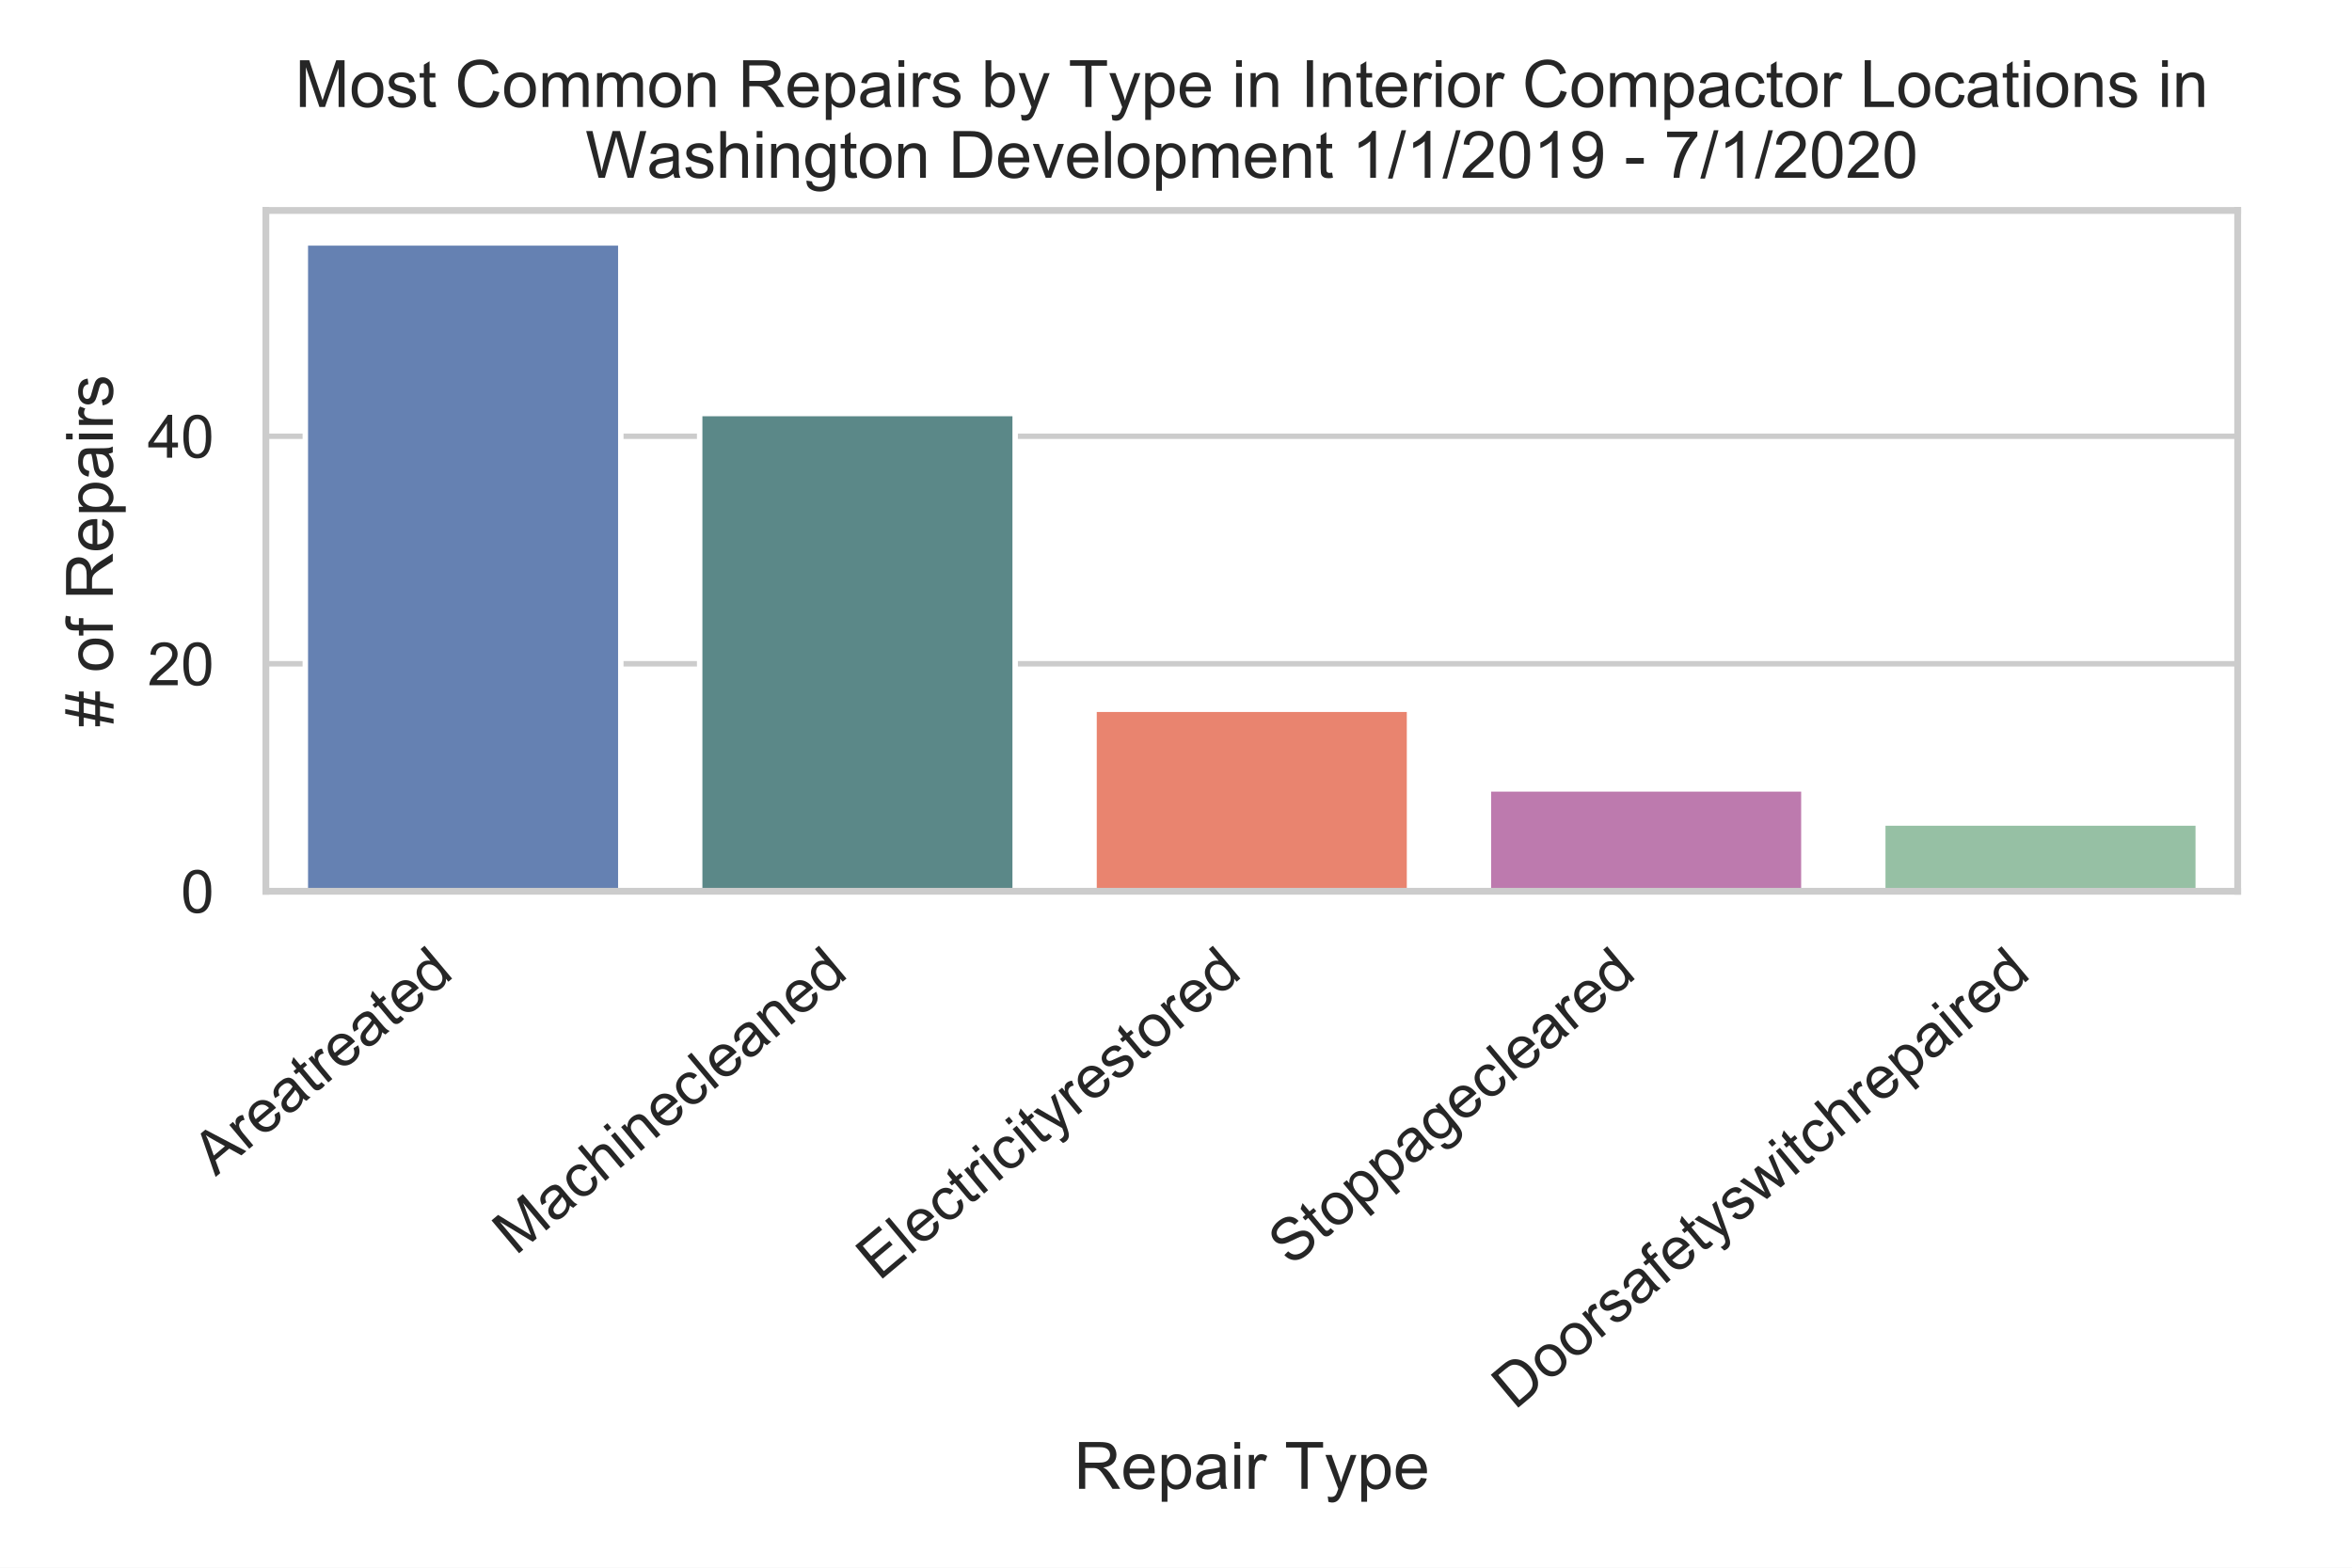
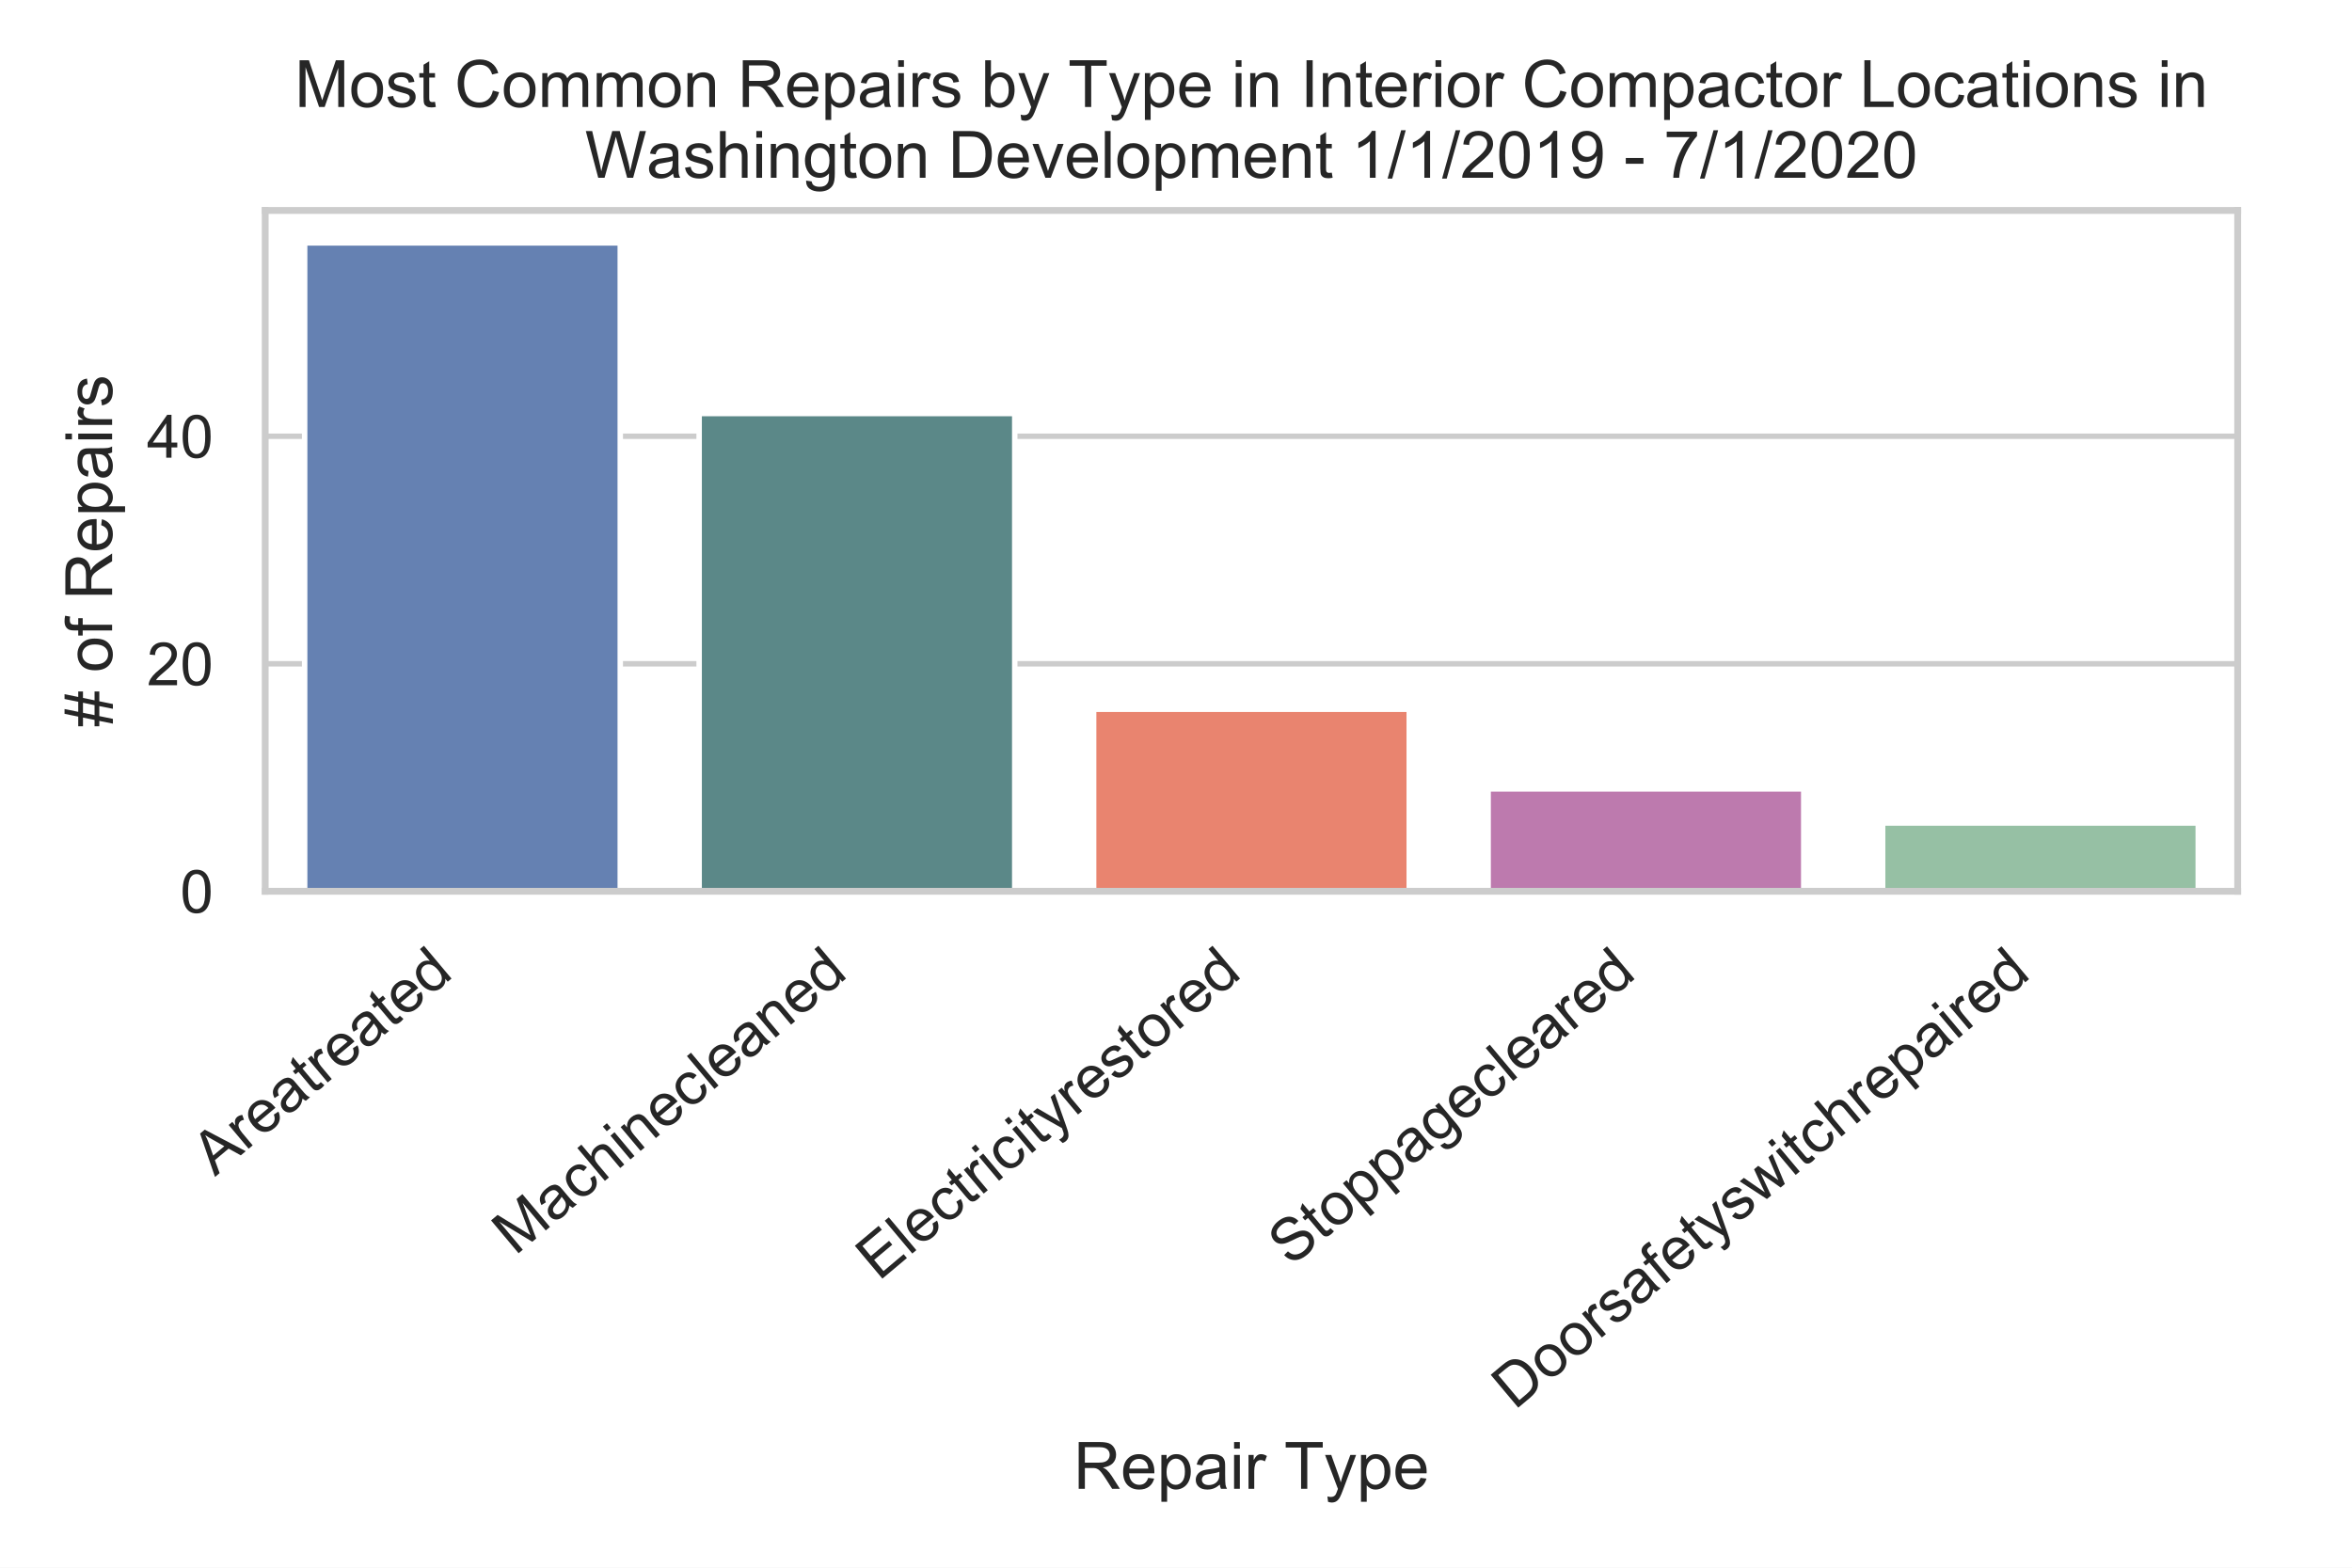
<svg xmlns="http://www.w3.org/2000/svg" xmlns:xlink="http://www.w3.org/1999/xlink" height="288pt" version="1.1" viewBox="0 0 432 288" width="432pt">
  <defs>
    <style type="text/css">
*{stroke-linecap:butt;stroke-linejoin:round;}
  </style>
  </defs>
  <g id="figure_1">
    <g id="patch_1">
      <path d="M 0 288  L 432 288  L 432 0  L 0 0  z " style="fill:#ffffff;" />
    </g>
    <g id="axes_1">
      <g id="patch_2">
-         <path d="M 48.835 163.736  L 411.002 163.736  L 411.002 38.663  L 48.835 38.663  z " style="fill:#ffffff;" />
+         <path d="M 48.71 163.736  L 411.002 163.736  L 411.002 38.663  L 48.71 38.663  z " style="fill:#ffffff;" />
      </g>
      <g id="matplotlib.axis_1">
        <g id="xtick_1">
          <g id="text_1">
            <defs>
              <path d="M -0.141 0  L 27.344 71.578  L 37.547 71.578  L 66.844 0  L 56.062 0  L 47.703 21.688  L 17.781 21.688  L 9.906 0  z M 20.516 29.391  L 44.781 29.391  L 37.312 49.219  Q 33.891 58.25 32.234 64.062  Q 30.859 57.172 28.375 50.391  z " id="ArialMT-65" />
              <path d="M 6.5 0  L 6.5 51.859  L 14.406 51.859  L 14.406 44  Q 17.438 49.516 20 51.266  Q 22.562 53.031 25.641 53.031  Q 30.078 53.031 34.672 50.203  L 31.641 42.047  Q 28.422 43.953 25.203 43.953  Q 22.312 43.953 20.016 42.219  Q 17.719 40.484 16.75 37.406  Q 15.281 32.719 15.281 27.156  L 15.281 0  z " id="ArialMT-114" />
              <path d="M 42.094 16.703  L 51.172 15.578  Q 49.031 7.625 43.219 3.219  Q 37.406 -1.172 28.375 -1.172  Q 17 -1.172 10.328 5.828  Q 3.656 12.844 3.656 25.484  Q 3.656 38.578 10.391 45.797  Q 17.141 53.031 27.875 53.031  Q 38.281 53.031 44.875 45.953  Q 51.469 38.875 51.469 26.031  Q 51.469 25.25 51.422 23.688  L 12.75 23.688  Q 13.234 15.141 17.578 10.594  Q 21.922 6.062 28.422 6.062  Q 33.25 6.062 36.672 8.594  Q 40.094 11.141 42.094 16.703  z M 13.234 30.906  L 42.188 30.906  Q 41.609 37.453 38.875 40.719  Q 34.672 45.797 27.984 45.797  Q 21.922 45.797 17.797 41.75  Q 13.672 37.703 13.234 30.906  z " id="ArialMT-101" />
              <path d="M 40.438 6.391  Q 35.547 2.25 31.031 0.531  Q 26.516 -1.172 21.344 -1.172  Q 12.797 -1.172 8.203 3  Q 3.609 7.172 3.609 13.672  Q 3.609 17.484 5.344 20.625  Q 7.078 23.781 9.891 25.688  Q 12.703 27.594 16.219 28.562  Q 18.797 29.25 24.031 29.891  Q 34.672 31.156 39.703 32.906  Q 39.75 34.719 39.75 35.203  Q 39.75 40.578 37.25 42.781  Q 33.891 45.75 27.25 45.75  Q 21.047 45.75 18.094 43.578  Q 15.141 41.406 13.719 35.891  L 5.125 37.062  Q 6.297 42.578 8.984 45.969  Q 11.672 49.359 16.75 51.188  Q 21.828 53.031 28.516 53.031  Q 35.156 53.031 39.297 51.469  Q 43.453 49.906 45.406 47.531  Q 47.359 45.172 48.141 41.547  Q 48.578 39.312 48.578 33.453  L 48.578 21.734  Q 48.578 9.469 49.141 6.219  Q 49.703 2.984 51.375 0  L 42.188 0  Q 40.828 2.734 40.438 6.391  z M 39.703 26.031  Q 34.906 24.078 25.344 22.703  Q 19.922 21.922 17.672 20.938  Q 15.438 19.969 14.203 18.094  Q 12.984 16.219 12.984 13.922  Q 12.984 10.406 15.641 8.062  Q 18.312 5.719 23.438 5.719  Q 28.516 5.719 32.469 7.938  Q 36.422 10.156 38.281 14.016  Q 39.703 17 39.703 22.797  z " id="ArialMT-97" />
              <path d="M 25.781 7.859  L 27.047 0.094  Q 23.344 -0.688 20.406 -0.688  Q 15.625 -0.688 12.984 0.828  Q 10.359 2.344 9.281 4.812  Q 8.203 7.281 8.203 15.188  L 8.203 45.016  L 1.766 45.016  L 1.766 51.859  L 8.203 51.859  L 8.203 64.703  L 16.938 69.969  L 16.938 51.859  L 25.781 51.859  L 25.781 45.016  L 16.938 45.016  L 16.938 14.703  Q 16.938 10.938 17.406 9.859  Q 17.875 8.797 18.922 8.156  Q 19.969 7.516 21.922 7.516  Q 23.391 7.516 25.781 7.859  z " id="ArialMT-116" />
              <path d="M 40.234 0  L 40.234 6.547  Q 35.297 -1.172 25.734 -1.172  Q 19.531 -1.172 14.328 2.25  Q 9.125 5.672 6.266 11.797  Q 3.422 17.922 3.422 25.875  Q 3.422 33.641 6 39.969  Q 8.594 46.297 13.766 49.656  Q 18.953 53.031 25.344 53.031  Q 30.031 53.031 33.688 51.047  Q 37.359 49.078 39.656 45.906  L 39.656 71.578  L 48.391 71.578  L 48.391 0  z M 12.453 25.875  Q 12.453 15.922 16.641 10.984  Q 20.844 6.062 26.562 6.062  Q 32.328 6.062 36.344 10.766  Q 40.375 15.484 40.375 25.141  Q 40.375 35.797 36.266 40.766  Q 32.172 45.75 26.172 45.75  Q 20.312 45.75 16.375 40.969  Q 12.453 36.188 12.453 25.875  z " id="ArialMT-100" />
            </defs>
-             <g style="fill:#262626;" transform="translate(39.61673 216.2131)rotate(-40)scale(0.11 -0.11)">
+             <g style="fill:#262626;" transform="translate(39.50424 216.2131)rotate(-40)scale(0.11 -0.11)">
              <use xlink:href="#ArialMT-65" />
              <use x="66.699" xlink:href="#ArialMT-114" />
              <use x="100" xlink:href="#ArialMT-101" />
              <use x="155.615" xlink:href="#ArialMT-97" />
              <use x="211.23" xlink:href="#ArialMT-116" />
              <use x="239.014" xlink:href="#ArialMT-114" />
              <use x="272.314" xlink:href="#ArialMT-101" />
              <use x="327.93" xlink:href="#ArialMT-97" />
              <use x="383.545" xlink:href="#ArialMT-116" />
              <use x="411.328" xlink:href="#ArialMT-101" />
              <use x="466.943" xlink:href="#ArialMT-100" />
            </g>
          </g>
        </g>
        <g id="xtick_2">
          <g id="text_2">
            <defs>
              <path d="M 7.422 0  L 7.422 71.578  L 21.688 71.578  L 38.625 20.906  Q 40.969 13.812 42.047 10.297  Q 43.266 14.203 45.844 21.781  L 62.984 71.578  L 75.734 71.578  L 75.734 0  L 66.609 0  L 66.609 59.906  L 45.797 0  L 37.25 0  L 16.547 60.938  L 16.547 0  z " id="ArialMT-77" />
              <path d="M 40.438 19  L 49.078 17.875  Q 47.656 8.938 41.812 3.875  Q 35.984 -1.172 27.484 -1.172  Q 16.844 -1.172 10.375 5.781  Q 3.906 12.75 3.906 25.734  Q 3.906 34.125 6.688 40.422  Q 9.469 46.734 15.156 49.875  Q 20.844 53.031 27.547 53.031  Q 35.984 53.031 41.359 48.75  Q 46.734 44.484 48.25 36.625  L 39.703 35.297  Q 38.484 40.531 35.375 43.156  Q 32.281 45.797 27.875 45.797  Q 21.234 45.797 17.078 41.031  Q 12.938 36.281 12.938 25.984  Q 12.938 15.531 16.938 10.797  Q 20.953 6.062 27.391 6.062  Q 32.562 6.062 36.031 9.234  Q 39.5 12.406 40.438 19  z " id="ArialMT-99" />
              <path d="M 6.594 0  L 6.594 71.578  L 15.375 71.578  L 15.375 45.906  Q 21.531 53.031 30.906 53.031  Q 36.672 53.031 40.922 50.75  Q 45.172 48.484 47 44.484  Q 48.828 40.484 48.828 32.859  L 48.828 0  L 40.047 0  L 40.047 32.859  Q 40.047 39.453 37.188 42.453  Q 34.328 45.453 29.109 45.453  Q 25.203 45.453 21.75 43.422  Q 18.312 41.406 16.844 37.938  Q 15.375 34.469 15.375 28.375  L 15.375 0  z " id="ArialMT-104" />
              <path d="M 6.641 61.469  L 6.641 71.578  L 15.438 71.578  L 15.438 61.469  z M 6.641 0  L 6.641 51.859  L 15.438 51.859  L 15.438 0  z " id="ArialMT-105" />
              <path d="M 6.594 0  L 6.594 51.859  L 14.5 51.859  L 14.5 44.484  Q 20.219 53.031 31 53.031  Q 35.688 53.031 39.625 51.344  Q 43.562 49.656 45.516 46.922  Q 47.469 44.188 48.25 40.438  Q 48.734 37.984 48.734 31.891  L 48.734 0  L 39.938 0  L 39.938 31.547  Q 39.938 36.922 38.906 39.578  Q 37.891 42.234 35.281 43.812  Q 32.672 45.406 29.156 45.406  Q 23.531 45.406 19.453 41.844  Q 15.375 38.281 15.375 28.328  L 15.375 0  z " id="ArialMT-110" />
              <path d="M 6.391 0  L 6.391 71.578  L 15.188 71.578  L 15.188 0  z " id="ArialMT-108" />
            </defs>
-             <g style="fill:#262626;" transform="translate(94.71668 230.7577)rotate(-40)scale(0.11 -0.11)">
+             <g style="fill:#262626;" transform="translate(94.62918 230.7577)rotate(-40)scale(0.11 -0.11)">
              <use xlink:href="#ArialMT-77" />
              <use x="83.301" xlink:href="#ArialMT-97" />
              <use x="138.916" xlink:href="#ArialMT-99" />
              <use x="188.916" xlink:href="#ArialMT-104" />
              <use x="244.531" xlink:href="#ArialMT-105" />
              <use x="266.748" xlink:href="#ArialMT-110" />
              <use x="322.363" xlink:href="#ArialMT-101" />
              <use x="377.979" xlink:href="#ArialMT-99" />
              <use x="427.979" xlink:href="#ArialMT-108" />
              <use x="450.195" xlink:href="#ArialMT-101" />
              <use x="505.811" xlink:href="#ArialMT-97" />
              <use x="561.426" xlink:href="#ArialMT-110" />
              <use x="617.041" xlink:href="#ArialMT-101" />
              <use x="672.656" xlink:href="#ArialMT-100" />
            </g>
          </g>
        </g>
        <g id="xtick_3">
          <g id="text_3">
            <defs>
              <path d="M 7.906 0  L 7.906 71.578  L 59.672 71.578  L 59.672 63.141  L 17.391 63.141  L 17.391 41.219  L 56.984 41.219  L 56.984 32.812  L 17.391 32.812  L 17.391 8.453  L 61.328 8.453  L 61.328 0  z " id="ArialMT-69" />
              <path d="M 6.203 -19.969  L 5.219 -11.719  Q 8.109 -12.5 10.25 -12.5  Q 13.188 -12.5 14.938 -11.516  Q 16.703 -10.547 17.828 -8.797  Q 18.656 -7.469 20.516 -2.25  Q 20.75 -1.516 21.297 -0.094  L 1.609 51.859  L 11.078 51.859  L 21.875 21.828  Q 23.969 16.109 25.641 9.812  Q 27.156 15.875 29.25 21.625  L 40.328 51.859  L 49.125 51.859  L 29.391 -0.875  Q 26.219 -9.422 24.469 -12.641  Q 22.125 -17 19.094 -19.016  Q 16.062 -21.047 11.859 -21.047  Q 9.328 -21.047 6.203 -19.969  z " id="ArialMT-121" />
              <path d="M 3.078 15.484  L 11.766 16.844  Q 12.5 11.625 15.844 8.844  Q 19.188 6.062 25.203 6.062  Q 31.25 6.062 34.172 8.516  Q 37.109 10.984 37.109 14.312  Q 37.109 17.281 34.516 19  Q 32.719 20.172 25.531 21.969  Q 15.875 24.422 12.141 26.203  Q 8.406 27.984 6.469 31.125  Q 4.547 34.281 4.547 38.094  Q 4.547 41.547 6.125 44.5  Q 7.719 47.469 10.453 49.422  Q 12.5 50.922 16.031 51.969  Q 19.578 53.031 23.641 53.031  Q 29.734 53.031 34.344 51.266  Q 38.969 49.516 41.156 46.5  Q 43.359 43.5 44.188 38.484  L 35.594 37.312  Q 35.016 41.312 32.203 43.547  Q 29.391 45.797 24.266 45.797  Q 18.219 45.797 15.625 43.797  Q 13.031 41.797 13.031 39.109  Q 13.031 37.406 14.109 36.031  Q 15.188 34.625 17.484 33.688  Q 18.797 33.203 25.25 31.453  Q 34.578 28.953 38.25 27.359  Q 41.938 25.781 44.031 22.75  Q 46.141 19.734 46.141 15.234  Q 46.141 10.844 43.578 6.953  Q 41.016 3.078 36.172 0.953  Q 31.344 -1.172 25.25 -1.172  Q 15.141 -1.172 9.844 3.031  Q 4.547 7.234 3.078 15.484  z " id="ArialMT-115" />
              <path d="M 3.328 25.922  Q 3.328 40.328 11.328 47.266  Q 18.016 53.031 27.641 53.031  Q 38.328 53.031 45.109 46.016  Q 51.906 39.016 51.906 26.656  Q 51.906 16.656 48.906 10.906  Q 45.906 5.172 40.156 2  Q 34.422 -1.172 27.641 -1.172  Q 16.75 -1.172 10.031 5.812  Q 3.328 12.797 3.328 25.922  z M 12.359 25.922  Q 12.359 15.969 16.703 11.016  Q 21.047 6.062 27.641 6.062  Q 34.188 6.062 38.531 11.031  Q 42.875 16.016 42.875 26.219  Q 42.875 35.844 38.5 40.797  Q 34.125 45.75 27.641 45.75  Q 21.047 45.75 16.703 40.812  Q 12.359 35.891 12.359 25.922  z " id="ArialMT-111" />
            </defs>
-             <g style="fill:#262626;" transform="translate(161.4703 235.4541)rotate(-40)scale(0.11 -0.11)">
+             <g style="fill:#262626;" transform="translate(161.4078 235.4541)rotate(-40)scale(0.11 -0.11)">
              <use xlink:href="#ArialMT-69" />
              <use x="66.699" xlink:href="#ArialMT-108" />
              <use x="88.916" xlink:href="#ArialMT-101" />
              <use x="144.531" xlink:href="#ArialMT-99" />
              <use x="194.531" xlink:href="#ArialMT-116" />
              <use x="222.314" xlink:href="#ArialMT-114" />
              <use x="255.615" xlink:href="#ArialMT-105" />
              <use x="277.832" xlink:href="#ArialMT-99" />
              <use x="327.832" xlink:href="#ArialMT-105" />
              <use x="350.049" xlink:href="#ArialMT-116" />
              <use x="377.832" xlink:href="#ArialMT-121" />
              <use x="427.832" xlink:href="#ArialMT-114" />
              <use x="461.133" xlink:href="#ArialMT-101" />
              <use x="516.748" xlink:href="#ArialMT-115" />
              <use x="566.748" xlink:href="#ArialMT-116" />
              <use x="594.531" xlink:href="#ArialMT-111" />
              <use x="650.146" xlink:href="#ArialMT-114" />
              <use x="683.447" xlink:href="#ArialMT-101" />
              <use x="739.062" xlink:href="#ArialMT-100" />
            </g>
          </g>
        </g>
        <g id="xtick_4">
          <g id="text_4">
            <defs>
              <path d="M 4.5 23  L 13.422 23.781  Q 14.062 18.406 16.375 14.969  Q 18.703 11.531 23.578 9.406  Q 28.469 7.281 34.578 7.281  Q 39.984 7.281 44.141 8.891  Q 48.297 10.5 50.312 13.297  Q 52.344 16.109 52.344 19.438  Q 52.344 22.797 50.391 25.312  Q 48.438 27.828 43.953 29.547  Q 41.062 30.672 31.203 33.031  Q 21.344 35.406 17.391 37.5  Q 12.25 40.188 9.734 44.156  Q 7.234 48.141 7.234 53.078  Q 7.234 58.5 10.297 63.203  Q 13.375 67.922 19.281 70.359  Q 25.203 72.797 32.422 72.797  Q 40.375 72.797 46.453 70.234  Q 52.547 67.672 55.812 62.688  Q 59.078 57.719 59.328 51.422  L 50.25 50.734  Q 49.516 57.516 45.281 60.984  Q 41.062 64.453 32.812 64.453  Q 24.219 64.453 20.281 61.297  Q 16.359 58.156 16.359 53.719  Q 16.359 49.859 19.141 47.359  Q 21.875 44.875 33.422 42.266  Q 44.969 39.656 49.266 37.703  Q 55.516 34.812 58.484 30.391  Q 61.469 25.984 61.469 20.219  Q 61.469 14.5 58.203 9.438  Q 54.938 4.391 48.797 1.578  Q 42.672 -1.219 35.016 -1.219  Q 25.297 -1.219 18.719 1.609  Q 12.156 4.438 8.422 10.125  Q 4.688 15.828 4.5 23  z " id="ArialMT-83" />
              <path d="M 6.594 -19.875  L 6.594 51.859  L 14.594 51.859  L 14.594 45.125  Q 17.438 49.078 21 51.047  Q 24.562 53.031 29.641 53.031  Q 36.281 53.031 41.359 49.609  Q 46.438 46.188 49.016 39.953  Q 51.609 33.734 51.609 26.312  Q 51.609 18.359 48.75 11.984  Q 45.906 5.609 40.453 2.219  Q 35.016 -1.172 29 -1.172  Q 24.609 -1.172 21.109 0.688  Q 17.625 2.547 15.375 5.375  L 15.375 -19.875  z M 14.547 25.641  Q 14.547 15.625 18.594 10.844  Q 22.656 6.062 28.422 6.062  Q 34.281 6.062 38.453 11.016  Q 42.625 15.969 42.625 26.375  Q 42.625 36.281 38.547 41.203  Q 34.469 46.141 28.812 46.141  Q 23.188 46.141 18.859 40.891  Q 14.547 35.641 14.547 25.641  z " id="ArialMT-112" />
              <path d="M 4.984 -4.297  L 13.531 -5.562  Q 14.062 -9.516 16.5 -11.328  Q 19.781 -13.766 25.438 -13.766  Q 31.547 -13.766 34.859 -11.328  Q 38.188 -8.891 39.359 -4.5  Q 40.047 -1.812 39.984 6.781  Q 34.234 0 25.641 0  Q 14.938 0 9.078 7.719  Q 3.219 15.438 3.219 26.219  Q 3.219 33.641 5.906 39.906  Q 8.594 46.188 13.688 49.609  Q 18.797 53.031 25.688 53.031  Q 34.859 53.031 40.828 45.609  L 40.828 51.859  L 48.922 51.859  L 48.922 7.031  Q 48.922 -5.078 46.453 -10.125  Q 44 -15.188 38.641 -18.109  Q 33.297 -21.047 25.484 -21.047  Q 16.219 -21.047 10.5 -16.875  Q 4.781 -12.703 4.984 -4.297  z M 12.25 26.859  Q 12.25 16.656 16.297 11.969  Q 20.359 7.281 26.469 7.281  Q 32.516 7.281 36.609 11.938  Q 40.719 16.609 40.719 26.562  Q 40.719 36.078 36.5 40.906  Q 32.281 45.75 26.312 45.75  Q 20.453 45.75 16.344 40.984  Q 12.25 36.234 12.25 26.859  z " id="ArialMT-103" />
            </defs>
-             <g style="fill:#262626;" transform="translate(237.1519 232.8313)rotate(-40)scale(0.11 -0.11)">
+             <g style="fill:#262626;" transform="translate(237.1144 232.8313)rotate(-40)scale(0.11 -0.11)">
              <use xlink:href="#ArialMT-83" />
              <use x="66.699" xlink:href="#ArialMT-116" />
              <use x="94.482" xlink:href="#ArialMT-111" />
              <use x="150.098" xlink:href="#ArialMT-112" />
              <use x="205.713" xlink:href="#ArialMT-112" />
              <use x="261.328" xlink:href="#ArialMT-97" />
              <use x="316.943" xlink:href="#ArialMT-103" />
              <use x="372.559" xlink:href="#ArialMT-101" />
              <use x="428.174" xlink:href="#ArialMT-99" />
              <use x="478.174" xlink:href="#ArialMT-108" />
              <use x="500.391" xlink:href="#ArialMT-101" />
              <use x="556.006" xlink:href="#ArialMT-97" />
              <use x="611.621" xlink:href="#ArialMT-114" />
              <use x="644.922" xlink:href="#ArialMT-101" />
              <use x="700.537" xlink:href="#ArialMT-100" />
            </g>
          </g>
        </g>
        <g id="xtick_5">
          <g id="text_5">
            <defs>
              <path d="M 7.719 0  L 7.719 71.578  L 32.375 71.578  Q 40.719 71.578 45.125 70.562  Q 51.266 69.141 55.609 65.438  Q 61.281 60.641 64.078 53.188  Q 66.891 45.75 66.891 36.188  Q 66.891 28.031 64.984 21.734  Q 63.094 15.438 60.109 11.297  Q 57.125 7.172 53.578 4.797  Q 50.047 2.438 45.047 1.219  Q 40.047 0 33.547 0  z M 17.188 8.453  L 32.469 8.453  Q 39.547 8.453 43.578 9.766  Q 47.609 11.078 50 13.484  Q 53.375 16.844 55.25 22.531  Q 57.125 28.219 57.125 36.328  Q 57.125 47.562 53.438 53.594  Q 49.75 59.625 44.484 61.672  Q 40.672 63.141 32.234 63.141  L 17.188 63.141  z " id="ArialMT-68" />
              <path d="M 8.688 0  L 8.688 45.016  L 0.922 45.016  L 0.922 51.859  L 8.688 51.859  L 8.688 57.375  Q 8.688 62.594 9.625 65.141  Q 10.891 68.562 14.078 70.672  Q 17.281 72.797 23.047 72.797  Q 26.766 72.797 31.25 71.922  L 29.938 64.266  Q 27.203 64.75 24.75 64.75  Q 20.75 64.75 19.094 63.031  Q 17.438 61.328 17.438 56.641  L 17.438 51.859  L 27.547 51.859  L 27.547 45.016  L 17.438 45.016  L 17.438 0  z " id="ArialMT-102" />
              <path d="M 16.156 0  L 0.297 51.859  L 9.375 51.859  L 17.625 21.922  L 20.703 10.797  Q 20.906 11.625 23.391 21.484  L 31.641 51.859  L 40.672 51.859  L 48.438 21.781  L 51.031 11.859  L 54 21.875  L 62.891 51.859  L 71.438 51.859  L 55.219 0  L 46.094 0  L 37.844 31.062  L 35.844 39.891  L 25.344 0  z " id="ArialMT-119" />
            </defs>
-             <g style="fill:#262626;" transform="translate(278.2297 259.1419)rotate(-40)scale(0.11 -0.11)">
+             <g style="fill:#262626;" transform="translate(278.2172 259.1419)rotate(-40)scale(0.11 -0.11)">
              <use xlink:href="#ArialMT-68" />
              <use x="72.217" xlink:href="#ArialMT-111" />
              <use x="127.832" xlink:href="#ArialMT-111" />
              <use x="183.447" xlink:href="#ArialMT-114" />
              <use x="216.748" xlink:href="#ArialMT-115" />
              <use x="266.748" xlink:href="#ArialMT-97" />
              <use x="322.363" xlink:href="#ArialMT-102" />
              <use x="350.146" xlink:href="#ArialMT-101" />
              <use x="405.762" xlink:href="#ArialMT-116" />
              <use x="433.545" xlink:href="#ArialMT-121" />
              <use x="483.545" xlink:href="#ArialMT-115" />
              <use x="533.545" xlink:href="#ArialMT-119" />
              <use x="605.762" xlink:href="#ArialMT-105" />
              <use x="627.979" xlink:href="#ArialMT-116" />
              <use x="655.762" xlink:href="#ArialMT-99" />
              <use x="705.762" xlink:href="#ArialMT-104" />
              <use x="761.377" xlink:href="#ArialMT-114" />
              <use x="794.678" xlink:href="#ArialMT-101" />
              <use x="850.293" xlink:href="#ArialMT-112" />
              <use x="905.908" xlink:href="#ArialMT-97" />
              <use x="961.523" xlink:href="#ArialMT-105" />
              <use x="983.74" xlink:href="#ArialMT-114" />
              <use x="1017.041" xlink:href="#ArialMT-101" />
              <use x="1072.656" xlink:href="#ArialMT-100" />
            </g>
          </g>
        </g>
        <g id="text_6">
          <defs>
            <path d="M 7.859 0  L 7.859 71.578  L 39.594 71.578  Q 49.172 71.578 54.141 69.641  Q 59.125 67.719 62.109 62.828  Q 65.094 57.953 65.094 52.047  Q 65.094 44.438 60.156 39.203  Q 55.219 33.984 44.922 32.562  Q 48.688 30.766 50.641 29  Q 54.781 25.203 58.5 19.484  L 70.953 0  L 59.031 0  L 49.562 14.891  Q 45.406 21.344 42.719 24.75  Q 40.047 28.172 37.922 29.531  Q 35.797 30.906 33.594 31.453  Q 31.984 31.781 28.328 31.781  L 17.328 31.781  L 17.328 0  z M 17.328 39.984  L 37.703 39.984  Q 44.188 39.984 47.844 41.328  Q 51.516 42.672 53.422 45.625  Q 55.328 48.578 55.328 52.047  Q 55.328 57.125 51.641 60.391  Q 47.953 63.672 39.984 63.672  L 17.328 63.672  z " id="ArialMT-82" />
            <path id="ArialMT-32" />
            <path d="M 25.922 0  L 25.922 63.141  L 2.344 63.141  L 2.344 71.578  L 59.078 71.578  L 59.078 63.141  L 35.406 63.141  L 35.406 0  z " id="ArialMT-84" />
          </defs>
-           <g style="fill:#262626;" transform="translate(197.2459 273.5048)scale(0.12 -0.12)">
+           <g style="fill:#262626;" transform="translate(197.1834 273.5048)scale(0.12 -0.12)">
            <use xlink:href="#ArialMT-82" />
            <use x="72.217" xlink:href="#ArialMT-101" />
            <use x="127.832" xlink:href="#ArialMT-112" />
            <use x="183.447" xlink:href="#ArialMT-97" />
            <use x="239.062" xlink:href="#ArialMT-105" />
            <use x="261.279" xlink:href="#ArialMT-114" />
            <use x="294.58" xlink:href="#ArialMT-32" />
            <use x="322.348" xlink:href="#ArialMT-84" />
            <use x="383.354" xlink:href="#ArialMT-121" />
            <use x="433.354" xlink:href="#ArialMT-112" />
            <use x="488.969" xlink:href="#ArialMT-101" />
          </g>
        </g>
      </g>
      <g id="matplotlib.axis_2">
        <g id="ytick_1">
          <g id="line2d_1">
-             <path clip-path="url(#pd6595c0ceb)" d="M 48.835 163.736  L 411.002 163.736  " style="fill:none;stroke:#cccccc;stroke-linecap:round;" />
+             <path clip-path="url(#pd937b040c5)" d="M 48.71 163.736  L 411.002 163.736  " style="fill:none;stroke:#cccccc;stroke-linecap:round;" />
          </g>
          <g id="text_7">
            <defs>
              <path d="M 4.156 35.297  Q 4.156 48 6.766 55.734  Q 9.375 63.484 14.516 67.672  Q 19.672 71.875 27.484 71.875  Q 33.25 71.875 37.594 69.547  Q 41.938 67.234 44.766 62.859  Q 47.609 58.5 49.219 52.219  Q 50.828 45.953 50.828 35.297  Q 50.828 22.703 48.234 14.969  Q 45.656 7.234 40.5 3  Q 35.359 -1.219 27.484 -1.219  Q 17.141 -1.219 11.234 6.203  Q 4.156 15.141 4.156 35.297  z M 13.188 35.297  Q 13.188 17.672 17.312 11.828  Q 21.438 6 27.484 6  Q 33.547 6 37.672 11.859  Q 41.797 17.719 41.797 35.297  Q 41.797 52.984 37.672 58.781  Q 33.547 64.594 27.391 64.594  Q 21.344 64.594 17.719 59.469  Q 13.188 52.938 13.188 35.297  z " id="ArialMT-48" />
            </defs>
-             <g style="fill:#262626;" transform="translate(33.21797 167.673)scale(0.11 -0.11)">
+             <g style="fill:#262626;" transform="translate(33.09297 167.673)scale(0.11 -0.11)">
              <use xlink:href="#ArialMT-48" />
            </g>
          </g>
        </g>
        <g id="ytick_2">
          <g id="line2d_2">
-             <path clip-path="url(#pd6595c0ceb)" d="M 48.835 121.941  L 411.002 121.941  " style="fill:none;stroke:#cccccc;stroke-linecap:round;" />
+             <path clip-path="url(#pd937b040c5)" d="M 48.71 121.941  L 411.002 121.941  " style="fill:none;stroke:#cccccc;stroke-linecap:round;" />
          </g>
          <g id="text_8">
            <defs>
              <path d="M 50.344 8.453  L 50.344 0  L 3.031 0  Q 2.938 3.172 4.047 6.109  Q 5.859 10.938 9.828 15.625  Q 13.812 20.312 21.344 26.469  Q 33.016 36.031 37.109 41.625  Q 41.219 47.219 41.219 52.203  Q 41.219 57.422 37.469 61  Q 33.734 64.594 27.734 64.594  Q 21.391 64.594 17.578 60.781  Q 13.766 56.984 13.719 50.25  L 4.688 51.172  Q 5.609 61.281 11.656 66.578  Q 17.719 71.875 27.938 71.875  Q 38.234 71.875 44.234 66.156  Q 50.25 60.453 50.25 52  Q 50.25 47.703 48.484 43.547  Q 46.734 39.406 42.656 34.812  Q 38.578 30.219 29.109 22.219  Q 21.188 15.578 18.938 13.203  Q 16.703 10.844 15.234 8.453  z " id="ArialMT-50" />
            </defs>
-             <g style="fill:#262626;" transform="translate(27.10094 125.8775)scale(0.11 -0.11)">
+             <g style="fill:#262626;" transform="translate(26.97594 125.8775)scale(0.11 -0.11)">
              <use xlink:href="#ArialMT-50" />
              <use x="55.615" xlink:href="#ArialMT-48" />
            </g>
          </g>
        </g>
        <g id="ytick_3">
          <g id="line2d_3">
-             <path clip-path="url(#pd6595c0ceb)" d="M 48.835 80.145  L 411.002 80.145  " style="fill:none;stroke:#cccccc;stroke-linecap:round;" />
+             <path clip-path="url(#pd937b040c5)" d="M 48.71 80.145  L 411.002 80.145  " style="fill:none;stroke:#cccccc;stroke-linecap:round;" />
          </g>
          <g id="text_9">
            <defs>
              <path d="M 32.328 0  L 32.328 17.141  L 1.266 17.141  L 1.266 25.203  L 33.938 71.578  L 41.109 71.578  L 41.109 25.203  L 50.781 25.203  L 50.781 17.141  L 41.109 17.141  L 41.109 0  z M 32.328 25.203  L 32.328 57.469  L 9.906 25.203  z " id="ArialMT-52" />
            </defs>
-             <g style="fill:#262626;" transform="translate(27.10094 84.08198)scale(0.11 -0.11)">
+             <g style="fill:#262626;" transform="translate(26.97594 84.08198)scale(0.11 -0.11)">
              <use xlink:href="#ArialMT-52" />
              <use x="55.615" xlink:href="#ArialMT-48" />
            </g>
          </g>
        </g>
        <g id="text_10">
          <defs>
            <path d="M 5.031 -1.219  L 9.281 19.578  L 1.031 19.578  L 1.031 26.859  L 10.75 26.859  L 14.359 44.578  L 1.031 44.578  L 1.031 51.859  L 15.828 51.859  L 20.062 72.797  L 27.391 72.797  L 23.141 51.859  L 38.531 51.859  L 42.781 72.797  L 50.141 72.797  L 45.906 51.859  L 54.344 51.859  L 54.344 44.578  L 44.438 44.578  L 40.766 26.859  L 54.344 26.859  L 54.344 19.578  L 39.312 19.578  L 35.062 -1.219  L 27.734 -1.219  L 31.938 19.578  L 16.609 19.578  L 12.359 -1.219  z M 18.062 26.859  L 33.406 26.859  L 37.062 44.578  L 21.688 44.578  z " id="ArialMT-35" />
          </defs>
-           <g style="fill:#262626;" transform="translate(20.71594 133.5472)rotate(-90)scale(0.12 -0.12)">
+           <g style="fill:#262626;" transform="translate(20.59094 133.5472)rotate(-90)scale(0.12 -0.12)">
            <use xlink:href="#ArialMT-35" />
            <use x="55.615" xlink:href="#ArialMT-32" />
            <use x="83.398" xlink:href="#ArialMT-111" />
            <use x="139.014" xlink:href="#ArialMT-102" />
            <use x="166.797" xlink:href="#ArialMT-32" />
            <use x="194.58" xlink:href="#ArialMT-82" />
            <use x="266.797" xlink:href="#ArialMT-101" />
            <use x="322.412" xlink:href="#ArialMT-112" />
            <use x="378.027" xlink:href="#ArialMT-97" />
            <use x="433.643" xlink:href="#ArialMT-105" />
            <use x="455.859" xlink:href="#ArialMT-114" />
            <use x="489.16" xlink:href="#ArialMT-115" />
          </g>
        </g>
      </g>
      <g id="patch_3">
-         <path clip-path="url(#pd6595c0ceb)" d="M 56.078 163.736  L 114.025 163.736  L 114.025 44.619  L 56.078 44.619  z " style="fill:#6581b2;stroke:#ffffff;stroke-linejoin:miter;" />
+         <path clip-path="url(#pd937b040c5)" d="M 55.956 163.736  L 113.923 163.736  L 113.923 44.619  L 55.956 44.619  z " style="fill:#6581b2;stroke:#ffffff;stroke-linejoin:miter;" />
      </g>
      <g id="patch_4">
-         <path clip-path="url(#pd6595c0ceb)" d="M 128.512 163.736  L 186.459 163.736  L 186.459 75.966  L 128.512 75.966  z " style="fill:#5b8888;stroke:#ffffff;stroke-linejoin:miter;" />
+         <path clip-path="url(#pd937b040c5)" d="M 128.414 163.736  L 186.381 163.736  L 186.381 75.966  L 128.414 75.966  z " style="fill:#5b8888;stroke:#ffffff;stroke-linejoin:miter;" />
      </g>
      <g id="patch_5">
-         <path clip-path="url(#pd6595c0ceb)" d="M 200.945 163.736  L 258.892 163.736  L 258.892 130.3  L 200.945 130.3  z " style="fill:#e9846f;stroke:#ffffff;stroke-linejoin:miter;" />
+         <path clip-path="url(#pd937b040c5)" d="M 200.873 163.736  L 258.84 163.736  L 258.84 130.3  L 200.873 130.3  z " style="fill:#e9846f;stroke:#ffffff;stroke-linejoin:miter;" />
      </g>
      <g id="patch_6">
-         <path clip-path="url(#pd6595c0ceb)" d="M 273.379 163.736  L 331.326 163.736  L 331.326 144.928  L 273.379 144.928  z " style="fill:#bd7aae;stroke:#ffffff;stroke-linejoin:miter;" />
+         <path clip-path="url(#pd937b040c5)" d="M 273.331 163.736  L 331.298 163.736  L 331.298 144.928  L 273.331 144.928  z " style="fill:#bd7aae;stroke:#ffffff;stroke-linejoin:miter;" />
      </g>
      <g id="patch_7">
-         <path clip-path="url(#pd6595c0ceb)" d="M 345.812 163.736  L 403.759 163.736  L 403.759 151.198  L 345.812 151.198  z " style="fill:#96c0a4;stroke:#ffffff;stroke-linejoin:miter;" />
+         <path clip-path="url(#pd937b040c5)" d="M 345.79 163.736  L 403.757 163.736  L 403.757 151.198  L 345.79 151.198  z " style="fill:#96c0a4;stroke:#ffffff;stroke-linejoin:miter;" />
      </g>
      <g id="line2d_4">
-         <path clip-path="url(#pd6595c0ceb)" d="M 0 0  " style="fill:none;stroke:#424242;stroke-linecap:round;stroke-width:2.7;" />
+         <path clip-path="url(#pd937b040c5)" d="M 0 0  " style="fill:none;stroke:#424242;stroke-linecap:round;stroke-width:2.7;" />
      </g>
      <g id="line2d_5">
-         <path clip-path="url(#pd6595c0ceb)" d="M 0 0  " style="fill:none;stroke:#424242;stroke-linecap:round;stroke-width:2.7;" />
+         <path clip-path="url(#pd937b040c5)" d="M 0 0  " style="fill:none;stroke:#424242;stroke-linecap:round;stroke-width:2.7;" />
      </g>
      <g id="line2d_6">
-         <path clip-path="url(#pd6595c0ceb)" d="M 0 0  " style="fill:none;stroke:#424242;stroke-linecap:round;stroke-width:2.7;" />
+         <path clip-path="url(#pd937b040c5)" d="M 0 0  " style="fill:none;stroke:#424242;stroke-linecap:round;stroke-width:2.7;" />
      </g>
      <g id="line2d_7">
-         <path clip-path="url(#pd6595c0ceb)" d="M 0 0  " style="fill:none;stroke:#424242;stroke-linecap:round;stroke-width:2.7;" />
+         <path clip-path="url(#pd937b040c5)" d="M 0 0  " style="fill:none;stroke:#424242;stroke-linecap:round;stroke-width:2.7;" />
      </g>
      <g id="line2d_8">
-         <path clip-path="url(#pd6595c0ceb)" d="M 0 0  " style="fill:none;stroke:#424242;stroke-linecap:round;stroke-width:2.7;" />
+         <path clip-path="url(#pd937b040c5)" d="M 0 0  " style="fill:none;stroke:#424242;stroke-linecap:round;stroke-width:2.7;" />
      </g>
      <g id="patch_8">
-         <path d="M 48.835 163.736  L 48.835 38.663  " style="fill:none;stroke:#cccccc;stroke-linecap:square;stroke-linejoin:miter;stroke-width:1.25;" />
+         <path d="M 48.71 163.736  L 48.71 38.663  " style="fill:none;stroke:#cccccc;stroke-linecap:square;stroke-linejoin:miter;stroke-width:1.25;" />
      </g>
      <g id="patch_9">
        <path d="M 411.002 163.736  L 411.002 38.663  " style="fill:none;stroke:#cccccc;stroke-linecap:square;stroke-linejoin:miter;stroke-width:1.25;" />
      </g>
      <g id="patch_10">
-         <path d="M 48.835 163.736  L 411.002 163.736  " style="fill:none;stroke:#cccccc;stroke-linecap:square;stroke-linejoin:miter;stroke-width:1.25;" />
+         <path d="M 48.71 163.736  L 411.002 163.736  " style="fill:none;stroke:#cccccc;stroke-linecap:square;stroke-linejoin:miter;stroke-width:1.25;" />
      </g>
      <g id="patch_11">
-         <path d="M 48.835 38.663  L 411.002 38.663  " style="fill:none;stroke:#cccccc;stroke-linecap:square;stroke-linejoin:miter;stroke-width:1.25;" />
+         <path d="M 48.71 38.663  L 411.002 38.663  " style="fill:none;stroke:#cccccc;stroke-linecap:square;stroke-linejoin:miter;stroke-width:1.25;" />
      </g>
      <g id="text_11">
        <defs>
          <path d="M 58.797 25.094  L 68.266 22.703  Q 65.281 11.031 57.547 4.906  Q 49.812 -1.219 38.625 -1.219  Q 27.047 -1.219 19.797 3.484  Q 12.547 8.203 8.766 17.141  Q 4.984 26.078 4.984 36.328  Q 4.984 47.516 9.25 55.828  Q 13.531 64.156 21.406 68.469  Q 29.297 72.797 38.766 72.797  Q 49.516 72.797 56.828 67.328  Q 64.156 61.859 67.047 51.953  L 57.719 49.75  Q 55.219 57.562 50.484 61.125  Q 45.75 64.703 38.578 64.703  Q 30.328 64.703 24.781 60.734  Q 19.234 56.781 16.984 50.109  Q 14.75 43.453 14.75 36.375  Q 14.75 27.25 17.406 20.438  Q 20.062 13.625 25.672 10.25  Q 31.297 6.891 37.844 6.891  Q 45.797 6.891 51.312 11.469  Q 56.844 16.062 58.797 25.094  z " id="ArialMT-67" />
          <path d="M 6.594 0  L 6.594 51.859  L 14.453 51.859  L 14.453 44.578  Q 16.891 48.391 20.938 50.703  Q 25 53.031 30.172 53.031  Q 35.938 53.031 39.625 50.641  Q 43.312 48.25 44.828 43.953  Q 50.984 53.031 60.844 53.031  Q 68.562 53.031 72.703 48.75  Q 76.859 44.484 76.859 35.594  L 76.859 0  L 68.109 0  L 68.109 32.672  Q 68.109 37.938 67.25 40.25  Q 66.406 42.578 64.156 43.984  Q 61.922 45.406 58.891 45.406  Q 53.422 45.406 49.797 41.766  Q 46.188 38.141 46.188 30.125  L 46.188 0  L 37.406 0  L 37.406 33.688  Q 37.406 39.547 35.25 42.469  Q 33.109 45.406 28.219 45.406  Q 24.516 45.406 21.359 43.453  Q 18.219 41.5 16.797 37.734  Q 15.375 33.984 15.375 26.906  L 15.375 0  z " id="ArialMT-109" />
          <path d="M 14.703 0  L 6.547 0  L 6.547 71.578  L 15.328 71.578  L 15.328 46.047  Q 20.906 53.031 29.547 53.031  Q 34.328 53.031 38.594 51.094  Q 42.875 49.172 45.625 45.672  Q 48.391 42.188 49.953 37.25  Q 51.516 32.328 51.516 26.703  Q 51.516 13.375 44.922 6.094  Q 38.328 -1.172 29.109 -1.172  Q 19.922 -1.172 14.703 6.5  z M 14.594 26.312  Q 14.594 17 17.141 12.844  Q 21.297 6.062 28.375 6.062  Q 34.125 6.062 38.328 11.062  Q 42.531 16.062 42.531 25.984  Q 42.531 36.141 38.5 40.969  Q 34.469 45.797 28.766 45.797  Q 23 45.797 18.797 40.797  Q 14.594 35.797 14.594 26.312  z " id="ArialMT-98" />
          <path d="M 9.328 0  L 9.328 71.578  L 18.797 71.578  L 18.797 0  z " id="ArialMT-73" />
          <path d="M 7.328 0  L 7.328 71.578  L 16.797 71.578  L 16.797 8.453  L 52.047 8.453  L 52.047 0  z " id="ArialMT-76" />
        </defs>
-         <g style="fill:#262626;" transform="translate(54.19844 19.65475)scale(0.12 -0.12)">
+         <g style="fill:#262626;" transform="translate(54.13594 19.65475)scale(0.12 -0.12)">
          <use xlink:href="#ArialMT-77" />
          <use x="83.301" xlink:href="#ArialMT-111" />
          <use x="138.916" xlink:href="#ArialMT-115" />
          <use x="188.916" xlink:href="#ArialMT-116" />
          <use x="216.699" xlink:href="#ArialMT-32" />
          <use x="244.482" xlink:href="#ArialMT-67" />
          <use x="316.699" xlink:href="#ArialMT-111" />
          <use x="372.314" xlink:href="#ArialMT-109" />
          <use x="455.615" xlink:href="#ArialMT-109" />
          <use x="538.916" xlink:href="#ArialMT-111" />
          <use x="594.531" xlink:href="#ArialMT-110" />
          <use x="650.146" xlink:href="#ArialMT-32" />
          <use x="677.93" xlink:href="#ArialMT-82" />
          <use x="750.146" xlink:href="#ArialMT-101" />
          <use x="805.762" xlink:href="#ArialMT-112" />
          <use x="861.377" xlink:href="#ArialMT-97" />
          <use x="916.992" xlink:href="#ArialMT-105" />
          <use x="939.209" xlink:href="#ArialMT-114" />
          <use x="972.51" xlink:href="#ArialMT-115" />
          <use x="1022.51" xlink:href="#ArialMT-32" />
          <use x="1050.293" xlink:href="#ArialMT-98" />
          <use x="1105.908" xlink:href="#ArialMT-121" />
          <use x="1155.908" xlink:href="#ArialMT-32" />
          <use x="1183.676" xlink:href="#ArialMT-84" />
          <use x="1244.682" xlink:href="#ArialMT-121" />
          <use x="1294.682" xlink:href="#ArialMT-112" />
          <use x="1350.297" xlink:href="#ArialMT-101" />
          <use x="1405.912" xlink:href="#ArialMT-32" />
          <use x="1433.695" xlink:href="#ArialMT-105" />
          <use x="1455.912" xlink:href="#ArialMT-110" />
          <use x="1511.527" xlink:href="#ArialMT-32" />
          <use x="1539.311" xlink:href="#ArialMT-73" />
          <use x="1567.094" xlink:href="#ArialMT-110" />
          <use x="1622.709" xlink:href="#ArialMT-116" />
          <use x="1650.492" xlink:href="#ArialMT-101" />
          <use x="1706.107" xlink:href="#ArialMT-114" />
          <use x="1739.408" xlink:href="#ArialMT-105" />
          <use x="1761.625" xlink:href="#ArialMT-111" />
          <use x="1817.24" xlink:href="#ArialMT-114" />
          <use x="1850.541" xlink:href="#ArialMT-32" />
          <use x="1878.324" xlink:href="#ArialMT-67" />
          <use x="1950.541" xlink:href="#ArialMT-111" />
          <use x="2006.156" xlink:href="#ArialMT-109" />
          <use x="2089.457" xlink:href="#ArialMT-112" />
          <use x="2145.072" xlink:href="#ArialMT-97" />
          <use x="2200.688" xlink:href="#ArialMT-99" />
          <use x="2250.688" xlink:href="#ArialMT-116" />
          <use x="2278.471" xlink:href="#ArialMT-111" />
          <use x="2334.086" xlink:href="#ArialMT-114" />
          <use x="2367.387" xlink:href="#ArialMT-32" />
          <use x="2395.17" xlink:href="#ArialMT-76" />
          <use x="2450.785" xlink:href="#ArialMT-111" />
          <use x="2506.4" xlink:href="#ArialMT-99" />
          <use x="2556.4" xlink:href="#ArialMT-97" />
          <use x="2612.016" xlink:href="#ArialMT-116" />
          <use x="2639.799" xlink:href="#ArialMT-105" />
          <use x="2662.016" xlink:href="#ArialMT-111" />
          <use x="2717.631" xlink:href="#ArialMT-110" />
          <use x="2773.246" xlink:href="#ArialMT-115" />
          <use x="2823.246" xlink:href="#ArialMT-32" />
          <use x="2851.029" xlink:href="#ArialMT-105" />
          <use x="2873.246" xlink:href="#ArialMT-110" />
        </g>
        <defs>
          <path d="M 20.219 0  L 1.219 71.578  L 10.938 71.578  L 21.828 24.656  Q 23.578 17.281 24.859 10.016  Q 27.594 21.484 28.078 23.25  L 41.703 71.578  L 53.125 71.578  L 63.375 35.359  Q 67.234 21.875 68.953 10.016  Q 70.312 16.797 72.516 25.594  L 83.734 71.578  L 93.266 71.578  L 73.641 0  L 64.5 0  L 49.422 54.547  Q 47.516 61.375 47.172 62.938  Q 46.047 58.016 45.062 54.547  L 29.891 0  z " id="ArialMT-87" />
          <path d="M 21 0  L 1.266 51.859  L 10.547 51.859  L 21.688 20.797  Q 23.484 15.766 25 10.359  Q 26.172 14.453 28.266 20.219  L 39.797 51.859  L 48.828 51.859  L 29.203 0  z " id="ArialMT-118" />
          <path d="M 37.25 0  L 28.469 0  L 28.469 56  Q 25.297 52.984 20.141 49.953  Q 14.984 46.922 10.891 45.406  L 10.891 53.906  Q 18.266 57.375 23.781 62.297  Q 29.297 67.234 31.594 71.875  L 37.25 71.875  z " id="ArialMT-49" />
          <path d="M 0 -1.219  L 20.75 72.797  L 27.781 72.797  L 7.078 -1.219  z " id="ArialMT-47" />
          <path d="M 5.469 16.547  L 13.922 17.328  Q 14.984 11.375 18.016 8.688  Q 21.047 6 25.781 6  Q 29.828 6 32.875 7.859  Q 35.938 9.719 37.891 12.812  Q 39.844 15.922 41.156 21.188  Q 42.484 26.469 42.484 31.938  Q 42.484 32.516 42.438 33.688  Q 39.797 29.5 35.234 26.875  Q 30.672 24.266 25.344 24.266  Q 16.453 24.266 10.297 30.703  Q 4.156 37.156 4.156 47.703  Q 4.156 58.594 10.578 65.234  Q 17 71.875 26.656 71.875  Q 33.641 71.875 39.422 68.109  Q 45.219 64.359 48.219 57.391  Q 51.219 50.438 51.219 37.25  Q 51.219 23.531 48.234 15.406  Q 45.266 7.281 39.375 3.031  Q 33.5 -1.219 25.594 -1.219  Q 17.188 -1.219 11.859 3.438  Q 6.547 8.109 5.469 16.547  z M 41.453 48.141  Q 41.453 55.719 37.422 60.156  Q 33.406 64.594 27.734 64.594  Q 21.875 64.594 17.531 59.812  Q 13.188 55.031 13.188 47.406  Q 13.188 40.578 17.312 36.297  Q 21.438 32.031 27.484 32.031  Q 33.594 32.031 37.516 36.297  Q 41.453 40.578 41.453 48.141  z " id="ArialMT-57" />
          <path d="M 3.172 21.484  L 3.172 30.328  L 30.172 30.328  L 30.172 21.484  z " id="ArialMT-45" />
          <path d="M 4.734 62.203  L 4.734 70.656  L 51.078 70.656  L 51.078 63.812  Q 44.234 56.547 37.516 44.484  Q 30.812 32.422 27.156 19.672  Q 24.516 10.688 23.781 0  L 14.75 0  Q 14.891 8.453 18.062 20.406  Q 21.234 32.375 27.172 43.484  Q 33.109 54.594 39.797 62.203  z " id="ArialMT-55" />
        </defs>
-         <g style="fill:#262626;" transform="translate(107.5169 32.66313)scale(0.12 -0.12)">
+         <g style="fill:#262626;" transform="translate(107.4544 32.66313)scale(0.12 -0.12)">
          <use xlink:href="#ArialMT-87" />
          <use x="94.338" xlink:href="#ArialMT-97" />
          <use x="149.953" xlink:href="#ArialMT-115" />
          <use x="199.953" xlink:href="#ArialMT-104" />
          <use x="255.568" xlink:href="#ArialMT-105" />
          <use x="277.785" xlink:href="#ArialMT-110" />
          <use x="333.4" xlink:href="#ArialMT-103" />
          <use x="389.016" xlink:href="#ArialMT-116" />
          <use x="416.799" xlink:href="#ArialMT-111" />
          <use x="472.414" xlink:href="#ArialMT-110" />
          <use x="528.029" xlink:href="#ArialMT-32" />
          <use x="555.812" xlink:href="#ArialMT-68" />
          <use x="628.029" xlink:href="#ArialMT-101" />
          <use x="683.645" xlink:href="#ArialMT-118" />
          <use x="733.645" xlink:href="#ArialMT-101" />
          <use x="789.26" xlink:href="#ArialMT-108" />
          <use x="811.477" xlink:href="#ArialMT-111" />
          <use x="867.092" xlink:href="#ArialMT-112" />
          <use x="922.707" xlink:href="#ArialMT-109" />
          <use x="1006.008" xlink:href="#ArialMT-101" />
          <use x="1061.623" xlink:href="#ArialMT-110" />
          <use x="1117.238" xlink:href="#ArialMT-116" />
          <use x="1145.021" xlink:href="#ArialMT-32" />
          <use x="1172.805" xlink:href="#ArialMT-49" />
          <use x="1228.42" xlink:href="#ArialMT-47" />
          <use x="1256.203" xlink:href="#ArialMT-49" />
          <use x="1311.818" xlink:href="#ArialMT-47" />
          <use x="1339.602" xlink:href="#ArialMT-50" />
          <use x="1395.217" xlink:href="#ArialMT-48" />
          <use x="1450.832" xlink:href="#ArialMT-49" />
          <use x="1506.447" xlink:href="#ArialMT-57" />
          <use x="1562.062" xlink:href="#ArialMT-32" />
          <use x="1589.846" xlink:href="#ArialMT-45" />
          <use x="1623.146" xlink:href="#ArialMT-32" />
          <use x="1650.93" xlink:href="#ArialMT-55" />
          <use x="1706.545" xlink:href="#ArialMT-47" />
          <use x="1734.328" xlink:href="#ArialMT-49" />
          <use x="1789.943" xlink:href="#ArialMT-47" />
          <use x="1817.727" xlink:href="#ArialMT-50" />
          <use x="1873.342" xlink:href="#ArialMT-48" />
          <use x="1928.957" xlink:href="#ArialMT-50" />
          <use x="1984.572" xlink:href="#ArialMT-48" />
        </g>
      </g>
    </g>
  </g>
  <defs>
-     <clipPath id="pd6595c0ceb">
-       <rect height="125.073" width="362.168" x="48.835" y="38.663" />
+     <clipPath id="pd937b040c5">
+       <rect height="125.073" width="362.293" x="48.71" y="38.663" />
    </clipPath>
  </defs>
</svg>
